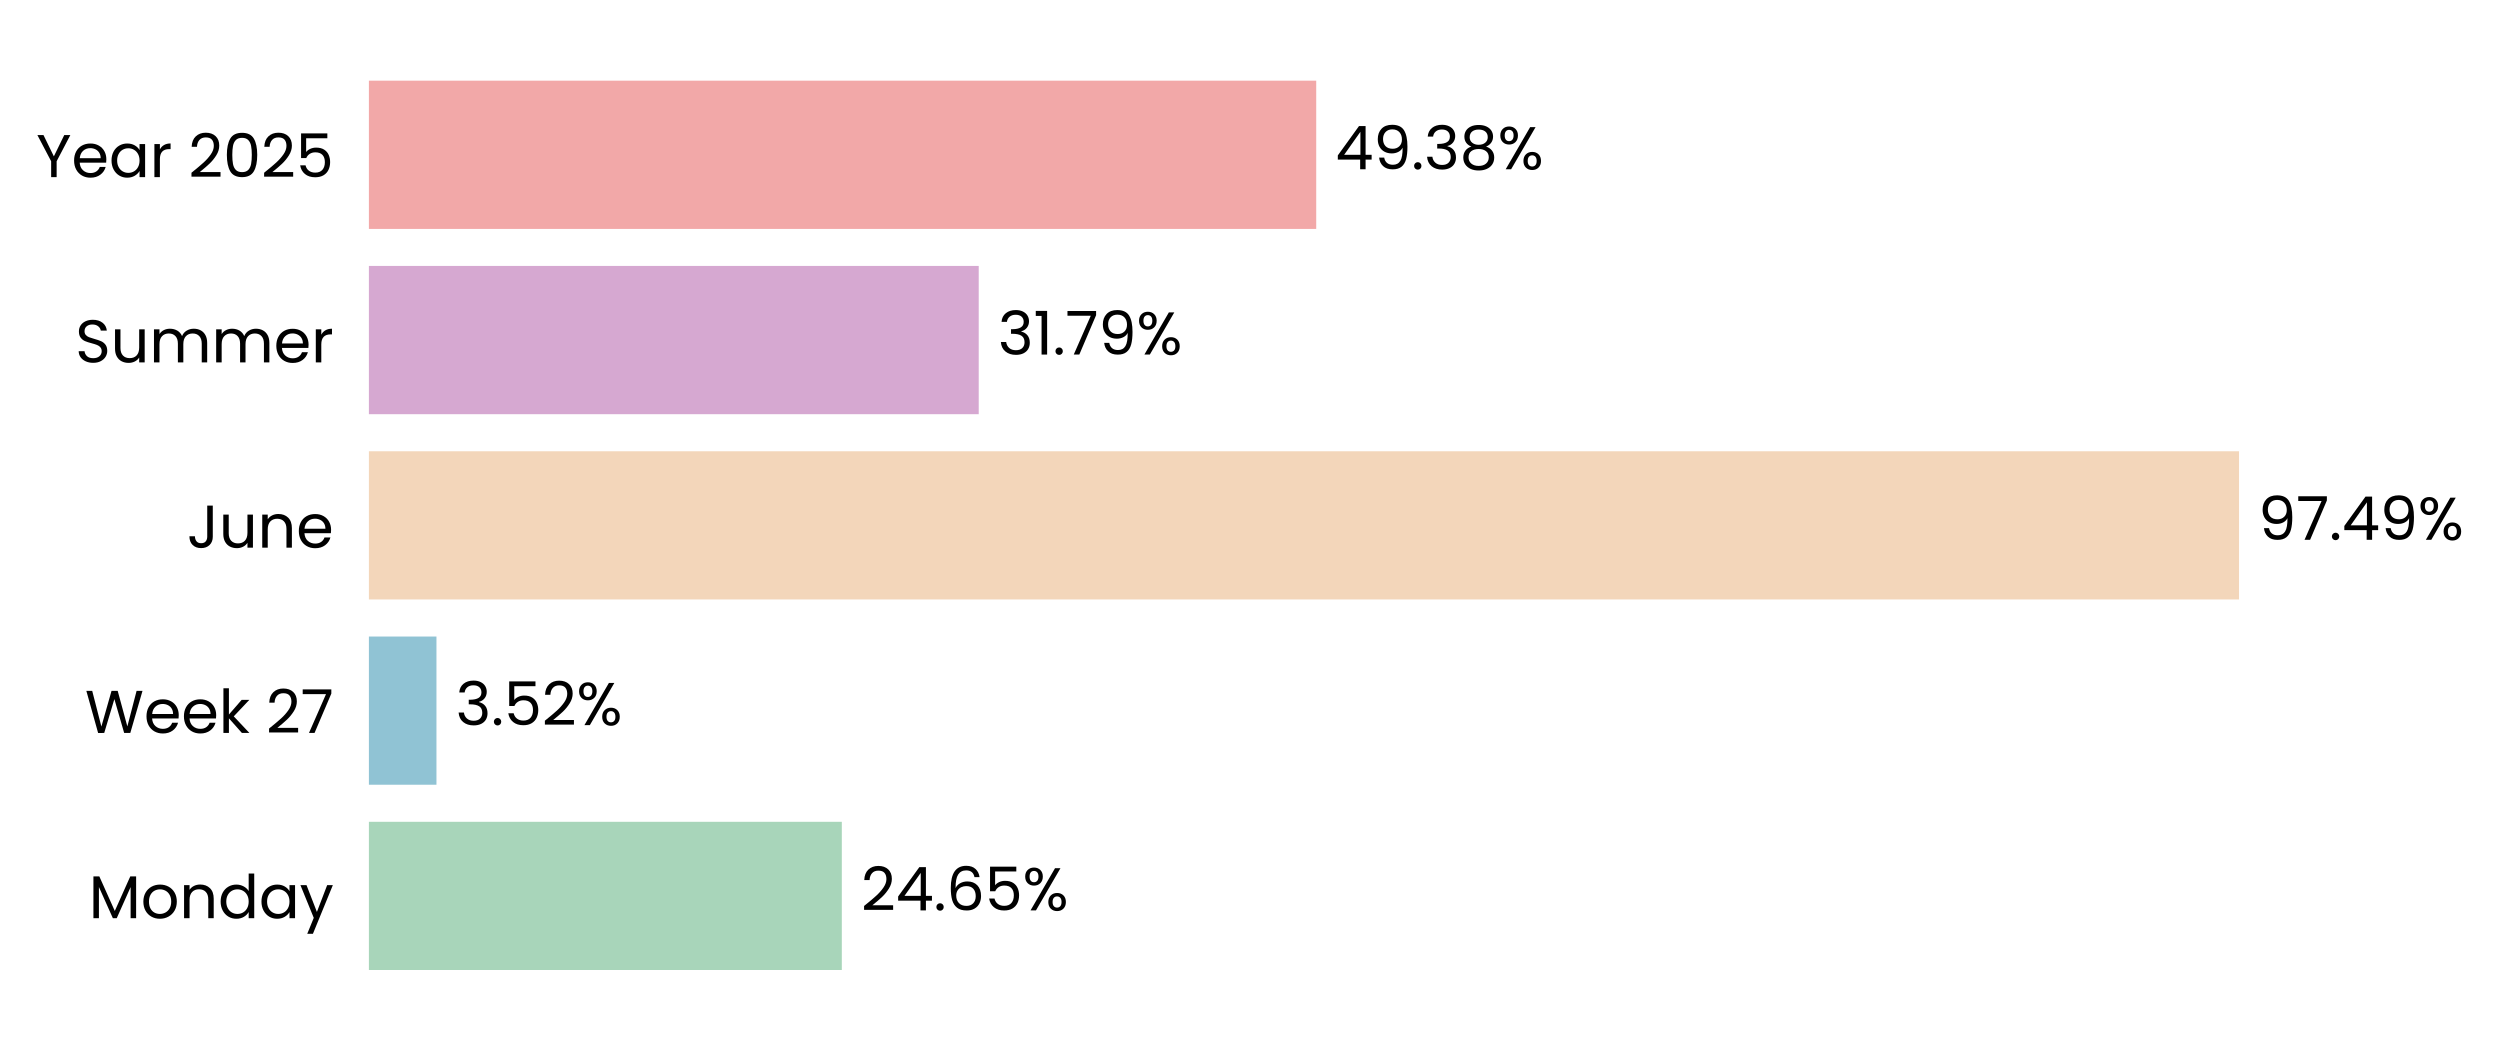
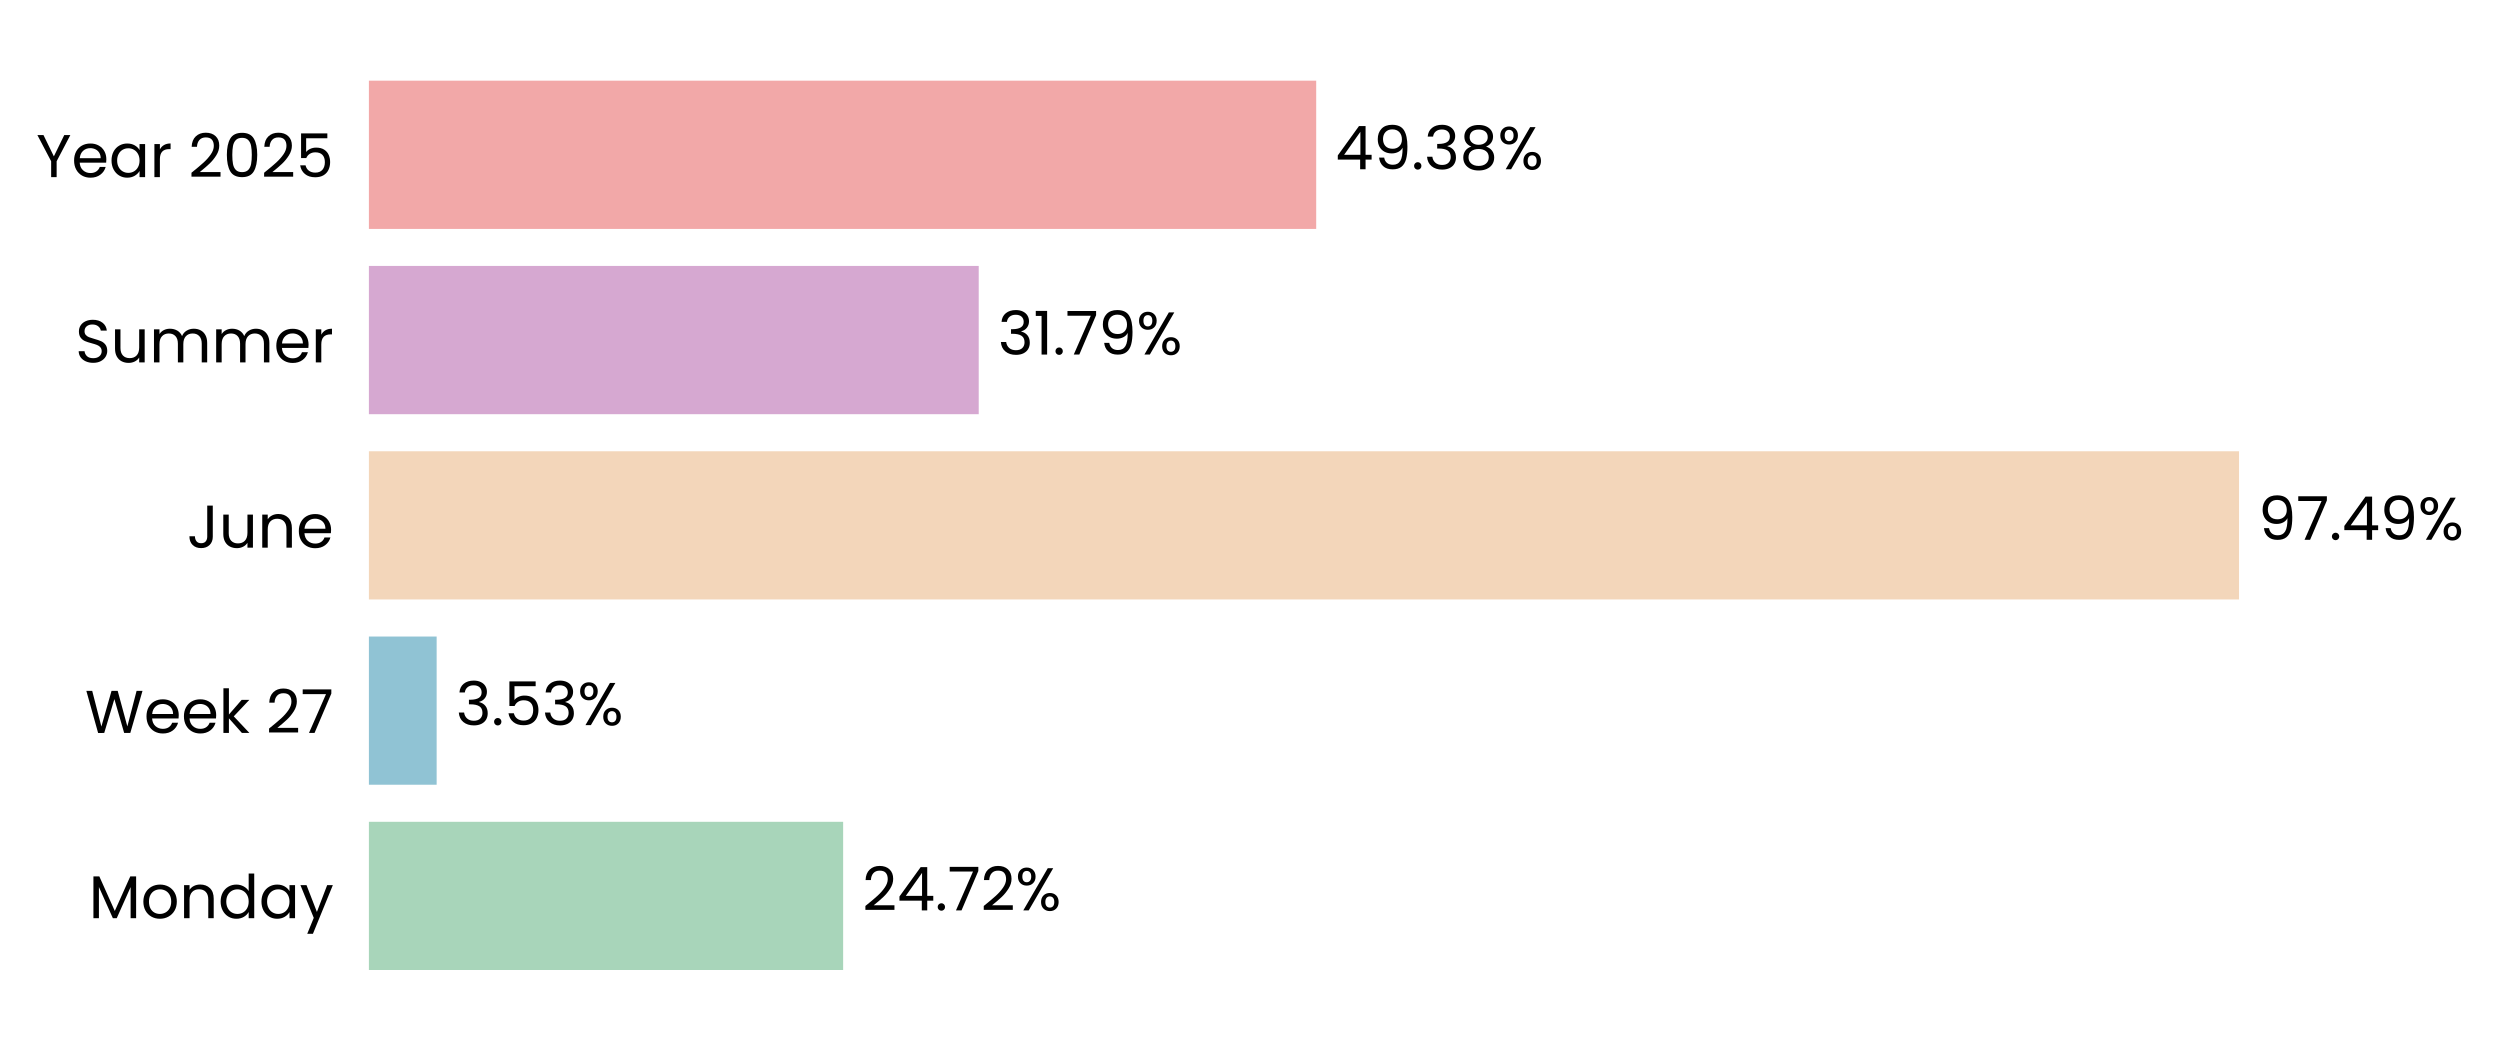
<svg xmlns="http://www.w3.org/2000/svg" xmlns:xlink="http://www.w3.org/1999/xlink" width="496.822pt" height="208.8pt" viewBox="0 0 496.822 208.8" version="1.1">
  <defs>
    <style type="text/css">*{stroke-linejoin: round; stroke-linecap: butt}</style>
  </defs>
  <g id="figure_1">
    <g id="patch_1">
      <path d="M 0 208.8  L 496.822 208.8  L 496.822 0  L 0 0  L 0 208.8  z " style="fill: none" />
    </g>
    <g id="axes_1">
      <g id="patch_2">
-         <path d="M 73.311 201.6  L 454.535 201.6  L 454.535 7.2  L 73.311 7.2  L 73.311 201.6  z " style="fill: none" />
+         <path d="M 73.311 201.6  L 454.526 201.6  L 454.526 7.2  L 73.311 7.2  L 73.311 201.6  z " style="fill: none" />
      </g>
      <g id="patch_3">
-         <path d="M 73.311 192.764  L 167.294 192.764  L 167.294 163.309  L 73.311 163.309  z " clip-path="url(#pde4f084d04)" style="fill: #a8d5ba" />
+         <path d="M 73.311 192.764  L 167.556 192.764  L 167.556 163.309  L 73.311 163.309  z " clip-path="url(#p21522dc812)" style="fill: #a8d5ba" />
      </g>
      <g id="patch_4">
-         <path d="M 73.311 155.945  L 86.737 155.945  L 86.737 126.491  L 73.311 126.491  z " clip-path="url(#pde4f084d04)" style="fill: #90c3d4" />
+         <path d="M 73.311 155.945  L 86.775 155.945  L 86.775 126.491  L 73.311 126.491  z " clip-path="url(#p21522dc812)" style="fill: #90c3d4" />
      </g>
      <g id="patch_5">
-         <path d="M 73.311 119.127  L 444.961 119.127  L 444.961 89.673  L 73.311 89.673  z " clip-path="url(#pde4f084d04)" style="fill: #f3d6ba" />
+         <path d="M 73.311 119.127  L 444.961 119.127  L 444.961 89.673  L 73.311 89.673  z " clip-path="url(#p21522dc812)" style="fill: #f3d6ba" />
      </g>
      <g id="patch_6">
-         <path d="M 73.311 82.309  L 194.501 82.309  L 194.501 52.855  L 73.311 52.855  z " clip-path="url(#pde4f084d04)" style="fill: #d6a8d1" />
+         <path d="M 73.311 82.309  L 194.501 82.309  L 194.501 52.855  L 73.311 52.855  z " clip-path="url(#p21522dc812)" style="fill: #d6a8d1" />
      </g>
      <g id="patch_7">
-         <path d="M 73.311 45.491  L 261.57 45.491  L 261.57 16.036  L 73.311 16.036  z " clip-path="url(#pde4f084d04)" style="fill: #f2a8a8" />
+         <path d="M 73.311 45.491  L 261.566 45.491  L 261.566 16.036  L 73.311 16.036  z " clip-path="url(#p21522dc812)" style="fill: #f2a8a8" />
      </g>
      <g id="matplotlib.axis_1">
        <g id="ytick_1">
          <g id="text_1">
            <g transform="translate(17.64187 182.4764) scale(0.12 -0.12)">
              <defs>
                <path id="Poppins-Regular-4d" d="M 5018 4429  L 5018 0  L 4435 0  L 4435 3302  L 2963 0  L 2554 0  L 1075 3309  L 1075 0  L 493 0  L 493 4429  L 1120 4429  L 2758 768  L 4397 4429  L 5018 4429  z " transform="scale(0.015625)" />
                <path id="Poppins-Regular-6f" d="M 2022 -58  Q 1530 -58 1130 166  Q 730 390 502 803  Q 275 1216 275 1760  Q 275 2298 508 2710  Q 742 3123 1145 3344  Q 1549 3565 2048 3565  Q 2547 3565 2950 3344  Q 3354 3123 3587 2713  Q 3821 2304 3821 1760  Q 3821 1216 3581 803  Q 3341 390 2931 166  Q 2522 -58 2022 -58  z M 2022 454  Q 2336 454 2611 601  Q 2886 749 3056 1043  Q 3226 1338 3226 1760  Q 3226 2182 3059 2476  Q 2893 2771 2624 2915  Q 2355 3059 2042 3059  Q 1722 3059 1456 2915  Q 1190 2771 1030 2476  Q 870 2182 870 1760  Q 870 1331 1027 1036  Q 1184 742 1446 598  Q 1709 454 2022 454  z " transform="scale(0.015625)" />
                <path id="Poppins-Regular-6e" d="M 2202 3571  Q 2842 3571 3238 3184  Q 3635 2797 3635 2067  L 3635 0  L 3059 0  L 3059 1984  Q 3059 2509 2796 2787  Q 2534 3066 2080 3066  Q 1619 3066 1347 2778  Q 1075 2490 1075 1939  L 1075 0  L 493 0  L 493 3507  L 1075 3507  L 1075 3008  Q 1248 3277 1545 3424  Q 1843 3571 2202 3571  z " transform="scale(0.015625)" />
                <path id="Poppins-Regular-64" d="M 275 1766  Q 275 2304 492 2710  Q 710 3117 1091 3341  Q 1472 3565 1946 3565  Q 2355 3565 2707 3376  Q 3059 3187 3245 2880  L 3245 4736  L 3834 4736  L 3834 0  L 3245 0  L 3245 659  Q 3072 346 2733 144  Q 2394 -58 1939 -58  Q 1472 -58 1091 172  Q 710 403 492 819  Q 275 1235 275 1766  z M 3245 1760  Q 3245 2157 3085 2451  Q 2925 2746 2653 2902  Q 2381 3059 2054 3059  Q 1728 3059 1459 2905  Q 1190 2752 1030 2457  Q 870 2163 870 1766  Q 870 1363 1030 1065  Q 1190 768 1459 611  Q 1728 454 2054 454  Q 2381 454 2653 611  Q 2925 768 3085 1065  Q 3245 1363 3245 1760  z " transform="scale(0.015625)" />
                <path id="Poppins-Regular-61" d="M 275 1766  Q 275 2304 492 2710  Q 710 3117 1091 3341  Q 1472 3565 1939 3565  Q 2400 3565 2739 3366  Q 3078 3168 3245 2867  L 3245 3507  L 3834 3507  L 3834 0  L 3245 0  L 3245 653  Q 3072 346 2729 144  Q 2387 -58 1933 -58  Q 1466 -58 1088 172  Q 710 403 492 819  Q 275 1235 275 1766  z M 3245 1760  Q 3245 2157 3085 2451  Q 2925 2746 2653 2902  Q 2381 3059 2054 3059  Q 1728 3059 1459 2905  Q 1190 2752 1030 2457  Q 870 2163 870 1766  Q 870 1363 1030 1065  Q 1190 768 1459 611  Q 1728 454 2054 454  Q 2381 454 2653 611  Q 2925 768 3085 1065  Q 3245 1363 3245 1760  z " transform="scale(0.015625)" />
                <path id="Poppins-Regular-79" d="M 3514 3507  L 1402 -1651  L 800 -1651  L 1491 38  L 77 3507  L 723 3507  L 1824 666  L 2912 3507  L 3514 3507  z " transform="scale(0.015625)" />
              </defs>
              <use xlink:href="#Poppins-Regular-4d" />
              <use xlink:href="#Poppins-Regular-6f" transform="translate(86.09999 0)" />
              <use xlink:href="#Poppins-Regular-6e" transform="translate(150.1 0)" />
              <use xlink:href="#Poppins-Regular-64" transform="translate(214.1 0)" />
              <use xlink:href="#Poppins-Regular-61" transform="translate(281.7 0)" />
              <use xlink:href="#Poppins-Regular-79" transform="translate(349.2999 0)" />
            </g>
          </g>
        </g>
        <g id="ytick_2">
          <g id="text_2">
            <g transform="translate(16.88437 145.6582) scale(0.12 -0.12)">
              <defs>
                <path id="Poppins-Regular-57" d="M 6099 4461  L 4806 0  L 4154 0  L 3117 3590  L 2042 0  L 1395 -6  L 147 4461  L 768 4461  L 1741 678  L 2816 4461  L 3469 4461  L 4493 691  L 5472 4461  L 6099 4461  z " transform="scale(0.015625)" />
                <path id="Poppins-Regular-65" d="M 3693 1888  Q 3693 1722 3674 1536  L 870 1536  Q 902 1018 1225 726  Q 1549 435 2010 435  Q 2387 435 2640 611  Q 2893 787 2995 1082  L 3622 1082  Q 3482 576 3059 259  Q 2637 -58 2010 -58  Q 1510 -58 1116 166  Q 723 390 499 803  Q 275 1216 275 1760  Q 275 2304 492 2713  Q 710 3123 1104 3344  Q 1498 3565 2010 3565  Q 2509 3565 2893 3347  Q 3277 3130 3485 2749  Q 3693 2368 3693 1888  z M 3091 2010  Q 3091 2342 2944 2582  Q 2797 2822 2544 2947  Q 2291 3072 1984 3072  Q 1542 3072 1232 2790  Q 922 2509 877 2010  L 3091 2010  z " transform="scale(0.015625)" />
                <path id="Poppins-Regular-6b" d="M 2451 0  L 1075 1549  L 1075 0  L 493 0  L 493 4736  L 1075 4736  L 1075 1952  L 2426 3507  L 3238 3507  L 1587 1760  L 3245 0  L 2451 0  z " transform="scale(0.015625)" />
                <path id="Poppins-Regular-20" transform="scale(0.015625)" />
                <path id="Poppins-Regular-32" d="M 326 467  Q 1139 1120 1600 1539  Q 2061 1958 2377 2416  Q 2694 2874 2694 3315  Q 2694 3731 2492 3971  Q 2291 4211 1843 4211  Q 1408 4211 1168 3939  Q 928 3667 909 3213  L 346 3213  Q 371 3930 780 4320  Q 1190 4710 1837 4710  Q 2496 4710 2883 4345  Q 3270 3981 3270 3341  Q 3270 2810 2953 2307  Q 2637 1805 2233 1424  Q 1830 1043 1203 538  L 3405 538  L 3405 51  L 326 51  L 326 467  z " transform="scale(0.015625)" />
                <path id="Poppins-Regular-37" d="M 3245 4173  L 1466 0  L 877 0  L 2682 4115  L 211 4115  L 211 4614  L 3245 4614  L 3245 4173  z " transform="scale(0.015625)" />
              </defs>
              <use xlink:href="#Poppins-Regular-57" />
              <use xlink:href="#Poppins-Regular-65" transform="translate(97.59999 0)" />
              <use xlink:href="#Poppins-Regular-65" transform="translate(159.6 0)" />
              <use xlink:href="#Poppins-Regular-6b" transform="translate(221.6 0)" />
              <use xlink:href="#Poppins-Regular-20" transform="translate(273.0999 0)" />
              <use xlink:href="#Poppins-Regular-32" transform="translate(299.7999 0)" />
              <use xlink:href="#Poppins-Regular-37" transform="translate(357.2999 0)" />
            </g>
          </g>
        </g>
        <g id="ytick_3">
          <g id="text_3">
            <g transform="translate(37.15125 108.84) scale(0.12 -0.12)">
              <defs>
                <path id="Poppins-Regular-4a" d="M 2739 4461  L 2739 1165  Q 2739 614 2400 284  Q 2061 -45 1504 -45  Q 941 -45 601 291  Q 262 627 262 1210  L 845 1210  Q 851 883 1014 678  Q 1178 474 1504 474  Q 1830 474 1990 669  Q 2150 864 2150 1165  L 2150 4461  L 2739 4461  z " transform="scale(0.015625)" />
                <path id="Poppins-Regular-75" d="M 3603 3507  L 3603 0  L 3021 0  L 3021 518  Q 2854 250 2556 99  Q 2259 -51 1901 -51  Q 1491 -51 1164 118  Q 838 288 649 627  Q 461 966 461 1453  L 461 3507  L 1037 3507  L 1037 1530  Q 1037 1011 1299 732  Q 1562 454 2016 454  Q 2483 454 2752 742  Q 3021 1030 3021 1581  L 3021 3507  L 3603 3507  z " transform="scale(0.015625)" />
              </defs>
              <use xlink:href="#Poppins-Regular-4a" />
              <use xlink:href="#Poppins-Regular-75" transform="translate(52.99999 0)" />
              <use xlink:href="#Poppins-Regular-6e" transform="translate(117 0)" />
              <use xlink:href="#Poppins-Regular-65" transform="translate(181 0)" />
            </g>
          </g>
        </g>
        <g id="ytick_4">
          <g id="text_4">
            <g transform="translate(14.95125 72.02182) scale(0.12 -0.12)">
              <defs>
                <path id="Poppins-Regular-53" d="M 1907 -45  Q 1466 -45 1117 112  Q 768 269 569 547  Q 371 826 365 1190  L 986 1190  Q 1018 877 1245 662  Q 1472 448 1907 448  Q 2323 448 2563 656  Q 2803 864 2803 1190  Q 2803 1446 2662 1606  Q 2522 1766 2310 1849  Q 2099 1933 1741 2029  Q 1299 2144 1033 2259  Q 768 2374 579 2620  Q 390 2867 390 3283  Q 390 3648 576 3929  Q 762 4211 1098 4364  Q 1434 4518 1869 4518  Q 2496 4518 2896 4204  Q 3296 3891 3347 3373  L 2707 3373  Q 2675 3629 2438 3824  Q 2202 4019 1811 4019  Q 1446 4019 1216 3830  Q 986 3642 986 3302  Q 986 3059 1123 2905  Q 1261 2752 1462 2672  Q 1664 2592 2029 2490  Q 2470 2368 2739 2249  Q 3008 2131 3200 1884  Q 3392 1638 3392 1216  Q 3392 890 3219 602  Q 3046 314 2707 134  Q 2368 -45 1907 -45  z " transform="scale(0.015625)" />
                <path id="Poppins-Regular-6d" d="M 4710 3571  Q 5120 3571 5440 3401  Q 5760 3232 5945 2893  Q 6131 2554 6131 2067  L 6131 0  L 5555 0  L 5555 1984  Q 5555 2509 5296 2787  Q 5037 3066 4595 3066  Q 4141 3066 3872 2774  Q 3603 2483 3603 1933  L 3603 0  L 3027 0  L 3027 1984  Q 3027 2509 2768 2787  Q 2509 3066 2067 3066  Q 1613 3066 1344 2774  Q 1075 2483 1075 1933  L 1075 0  L 493 0  L 493 3507  L 1075 3507  L 1075 3002  Q 1248 3277 1539 3424  Q 1830 3571 2182 3571  Q 2624 3571 2963 3372  Q 3302 3174 3469 2790  Q 3616 3162 3955 3366  Q 4294 3571 4710 3571  z " transform="scale(0.015625)" />
                <path id="Poppins-Regular-72" d="M 1075 2938  Q 1229 3238 1513 3404  Q 1798 3571 2208 3571  L 2208 2970  L 2054 2970  Q 1075 2970 1075 1907  L 1075 0  L 493 0  L 493 3507  L 1075 3507  L 1075 2938  z " transform="scale(0.015625)" />
              </defs>
              <use xlink:href="#Poppins-Regular-53" />
              <use xlink:href="#Poppins-Regular-75" transform="translate(58.7 0)" />
              <use xlink:href="#Poppins-Regular-6d" transform="translate(122.7 0)" />
              <use xlink:href="#Poppins-Regular-6d" transform="translate(225.7 0)" />
              <use xlink:href="#Poppins-Regular-65" transform="translate(328.7 0)" />
              <use xlink:href="#Poppins-Regular-72" transform="translate(390.6999 0)" />
            </g>
          </g>
        </g>
        <g id="ytick_5">
          <g id="text_5">
            <g transform="translate(7.2 35.20364) scale(0.12 -0.12)">
              <defs>
                <path id="Poppins-Regular-59" d="M 3616 4461  L 2163 1683  L 2163 0  L 1581 0  L 1581 1683  L 122 4461  L 768 4461  L 1869 2202  L 2970 4461  L 3616 4461  z " transform="scale(0.015625)" />
                <path id="Poppins-Regular-30" d="M 397 2362  Q 397 3462 755 4080  Q 1114 4698 2010 4698  Q 2899 4698 3257 4080  Q 3616 3462 3616 2362  Q 3616 1242 3257 621  Q 2899 0 2010 0  Q 1114 0 755 621  Q 397 1242 397 2362  z M 3040 2362  Q 3040 2918 2966 3305  Q 2893 3693 2665 3929  Q 2438 4166 2010 4166  Q 1574 4166 1347 3929  Q 1120 3693 1046 3305  Q 973 2918 973 2362  Q 973 1786 1046 1395  Q 1120 1005 1347 768  Q 1574 531 2010 531  Q 2438 531 2665 768  Q 2893 1005 2966 1395  Q 3040 1786 3040 2362  z " transform="scale(0.015625)" />
                <path id="Poppins-Regular-35" d="M 3347 4122  L 1101 4122  L 1101 2662  Q 1248 2867 1536 2998  Q 1824 3130 2157 3130  Q 2688 3130 3021 2909  Q 3354 2688 3498 2339  Q 3642 1990 3642 1600  Q 3642 1139 3469 774  Q 3296 410 2941 198  Q 2586 -13 2061 -13  Q 1389 -13 973 332  Q 557 678 467 1254  L 1037 1254  Q 1120 890 1389 685  Q 1658 480 2067 480  Q 2573 480 2829 784  Q 3085 1088 3085 1587  Q 3085 2086 2829 2358  Q 2573 2630 2074 2630  Q 1734 2630 1481 2467  Q 1229 2304 1114 2022  L 563 2022  L 563 4634  L 3347 4634  L 3347 4122  z " transform="scale(0.015625)" />
              </defs>
              <use xlink:href="#Poppins-Regular-59" />
              <use xlink:href="#Poppins-Regular-65" transform="translate(58.39999 0)" />
              <use xlink:href="#Poppins-Regular-61" transform="translate(120.4 0)" />
              <use xlink:href="#Poppins-Regular-72" transform="translate(188 0)" />
              <use xlink:href="#Poppins-Regular-20" transform="translate(225.3 0)" />
              <use xlink:href="#Poppins-Regular-32" transform="translate(252 0)" />
              <use xlink:href="#Poppins-Regular-30" transform="translate(309.4999 0)" />
              <use xlink:href="#Poppins-Regular-32" transform="translate(372.2999 0)" />
              <use xlink:href="#Poppins-Regular-35" transform="translate(429.7999 0)" />
            </g>
          </g>
        </g>
      </g>
      <g id="text_6">
-         <g transform="translate(171.1058 180.9164) scale(0.12 -0.12)">
+         <g transform="translate(171.3683 180.9164) scale(0.12 -0.12)">
          <defs>
            <path id="Poppins-Regular-34" d="M 256 1030  L 256 1472  L 2502 4582  L 3200 4582  L 3200 1536  L 3840 1536  L 3840 1030  L 3200 1030  L 3200 0  L 2624 0  L 2624 1030  L 256 1030  z M 2650 3974  L 928 1536  L 2650 1536  L 2650 3974  z " transform="scale(0.015625)" />
            <path id="Poppins-Regular-2e" d="M 678 -38  Q 512 -38 397 77  Q 282 192 282 358  Q 282 525 397 640  Q 512 755 678 755  Q 838 755 950 640  Q 1062 525 1062 358  Q 1062 192 950 77  Q 838 -38 678 -38  z " transform="scale(0.015625)" />
-             <path id="Poppins-Regular-36" d="M 2976 3526  Q 2835 4237 2099 4237  Q 1530 4237 1248 3798  Q 966 3360 973 2355  Q 1120 2688 1462 2877  Q 1805 3066 2227 3066  Q 2886 3066 3280 2656  Q 3674 2246 3674 1523  Q 3674 1088 3504 742  Q 3334 397 2992 192  Q 2650 -13 2163 -13  Q 1504 -13 1133 281  Q 762 576 614 1094  Q 467 1613 467 2374  Q 467 4723 2106 4723  Q 2733 4723 3091 4384  Q 3450 4045 3514 3526  L 2976 3526  z M 2106 2573  Q 1830 2573 1587 2461  Q 1344 2349 1193 2121  Q 1043 1894 1043 1568  Q 1043 1082 1324 778  Q 1606 474 2131 474  Q 2579 474 2844 752  Q 3110 1030 3110 1504  Q 3110 2003 2854 2288  Q 2598 2573 2106 2573  z " transform="scale(0.015625)" />
            <path id="Poppins-Regular-25" d="M 269 3584  Q 269 4019 531 4278  Q 794 4538 1203 4538  Q 1613 4538 1875 4278  Q 2138 4019 2138 3584  Q 2138 3142 1875 2883  Q 1613 2624 1203 2624  Q 794 2624 531 2883  Q 269 3142 269 3584  z M 4006 4467  L 1414 0  L 838 0  L 3430 4467  L 4006 4467  z M 1203 4179  Q 986 4179 861 4028  Q 736 3878 736 3584  Q 736 3290 861 3136  Q 986 2982 1203 2982  Q 1421 2982 1549 3139  Q 1677 3296 1677 3584  Q 1677 3878 1549 4028  Q 1421 4179 1203 4179  z M 2720 883  Q 2720 1325 2982 1584  Q 3245 1843 3654 1843  Q 4064 1843 4323 1584  Q 4582 1325 4582 883  Q 4582 448 4323 185  Q 4064 -77 3654 -77  Q 3245 -77 2982 182  Q 2720 442 2720 883  z M 3648 1478  Q 3430 1478 3302 1328  Q 3174 1178 3174 883  Q 3174 595 3302 444  Q 3430 294 3648 294  Q 3866 294 3994 444  Q 4122 595 4122 883  Q 4122 1178 3994 1328  Q 3866 1478 3648 1478  z " transform="scale(0.015625)" />
          </defs>
          <use xlink:href="#Poppins-Regular-32" />
          <use xlink:href="#Poppins-Regular-34" transform="translate(57.49999 0)" />
          <use xlink:href="#Poppins-Regular-2e" transform="translate(120.4 0)" />
-           <use xlink:href="#Poppins-Regular-36" transform="translate(141.4 0)" />
-           <use xlink:href="#Poppins-Regular-35" transform="translate(204.8999 0)" />
-           <use xlink:href="#Poppins-Regular-25" transform="translate(267.6999 0)" />
+           <use xlink:href="#Poppins-Regular-37" transform="translate(141.4 0)" />
+           <use xlink:href="#Poppins-Regular-32" transform="translate(196 0)" />
+           <use xlink:href="#Poppins-Regular-25" transform="translate(253.4999 0)" />
        </g>
      </g>
      <g id="text_7">
-         <g transform="translate(90.54954 144.0982) scale(0.12 -0.12)">
+         <g transform="translate(90.58695 144.0982) scale(0.12 -0.12)">
          <defs>
            <path id="Poppins-Regular-33" d="M 384 3462  Q 429 4051 838 4384  Q 1248 4717 1901 4717  Q 2336 4717 2653 4560  Q 2970 4403 3133 4134  Q 3296 3866 3296 3526  Q 3296 3130 3069 2842  Q 2842 2554 2477 2470  L 2477 2438  Q 2893 2336 3136 2035  Q 3379 1734 3379 1248  Q 3379 883 3212 592  Q 3046 301 2713 134  Q 2381 -32 1914 -32  Q 1235 -32 800 323  Q 365 678 314 1331  L 877 1331  Q 922 947 1190 704  Q 1459 461 1907 461  Q 2355 461 2588 694  Q 2822 928 2822 1299  Q 2822 1779 2502 1990  Q 2182 2202 1536 2202  L 1389 2202  L 1389 2688  L 1542 2688  Q 2131 2694 2432 2883  Q 2733 3072 2733 3469  Q 2733 3808 2512 4013  Q 2291 4218 1882 4218  Q 1485 4218 1241 4013  Q 998 3808 954 3462  L 384 3462  z " transform="scale(0.015625)" />
          </defs>
          <use xlink:href="#Poppins-Regular-33" />
          <use xlink:href="#Poppins-Regular-2e" transform="translate(58.89999 0)" />
          <use xlink:href="#Poppins-Regular-35" transform="translate(79.89998 0)" />
-           <use xlink:href="#Poppins-Regular-32" transform="translate(142.7 0)" />
-           <use xlink:href="#Poppins-Regular-25" transform="translate(200.2 0)" />
+           <use xlink:href="#Poppins-Regular-33" transform="translate(142.7 0)" />
+           <use xlink:href="#Poppins-Regular-25" transform="translate(201.6 0)" />
        </g>
      </g>
      <g id="text_8">
-         <g transform="translate(448.773 107.28) scale(0.12 -0.12)">
+         <g transform="translate(448.7729 107.28) scale(0.12 -0.12)">
          <defs>
            <path id="Poppins-Regular-39" d="M 1146 1242  Q 1210 877 1443 678  Q 1677 480 2074 480  Q 2605 480 2857 896  Q 3110 1312 3098 2298  Q 2963 2010 2649 1846  Q 2336 1683 1952 1683  Q 1523 1683 1187 1859  Q 851 2035 659 2374  Q 467 2714 467 3194  Q 467 3878 864 4297  Q 1261 4717 1990 4717  Q 2886 4717 3248 4134  Q 3610 3552 3610 2400  Q 3610 1594 3466 1069  Q 3322 544 2979 269  Q 2637 -6 2042 -6  Q 1389 -6 1024 346  Q 659 698 608 1242  L 1146 1242  z M 2048 2176  Q 2477 2176 2752 2441  Q 3027 2707 3027 3162  Q 3027 3642 2758 3936  Q 2490 4230 2003 4230  Q 1555 4230 1289 3948  Q 1024 3667 1024 3206  Q 1024 2739 1286 2457  Q 1549 2176 2048 2176  z " transform="scale(0.015625)" />
          </defs>
          <use xlink:href="#Poppins-Regular-39" />
          <use xlink:href="#Poppins-Regular-37" transform="translate(62.99999 0)" />
          <use xlink:href="#Poppins-Regular-2e" transform="translate(117.6 0)" />
          <use xlink:href="#Poppins-Regular-34" transform="translate(138.6 0)" />
          <use xlink:href="#Poppins-Regular-39" transform="translate(201.5 0)" />
          <use xlink:href="#Poppins-Regular-25" transform="translate(264.4999 0)" />
        </g>
      </g>
      <g id="text_9">
        <g transform="translate(198.3135 70.46182) scale(0.12 -0.12)">
          <defs>
            <path id="Poppins-Regular-31" d="M 243 4096  L 243 4627  L 1446 4627  L 1446 0  L 858 0  L 858 4096  L 243 4096  z " transform="scale(0.015625)" />
          </defs>
          <use xlink:href="#Poppins-Regular-33" />
          <use xlink:href="#Poppins-Regular-31" transform="translate(58.89999 0)" />
          <use xlink:href="#Poppins-Regular-2e" transform="translate(90.89998 0)" />
          <use xlink:href="#Poppins-Regular-37" transform="translate(111.9 0)" />
          <use xlink:href="#Poppins-Regular-39" transform="translate(166.5 0)" />
          <use xlink:href="#Poppins-Regular-25" transform="translate(229.4999 0)" />
        </g>
      </g>
      <g id="text_10">
-         <g transform="translate(265.382 33.64364) scale(0.12 -0.12)">
+         <g transform="translate(265.3781 33.64364) scale(0.12 -0.12)">
          <defs>
            <path id="Poppins-Regular-38" d="M 1242 2406  Q 883 2547 691 2816  Q 499 3085 499 3469  Q 499 3814 672 4092  Q 845 4371 1187 4534  Q 1530 4698 2016 4698  Q 2502 4698 2844 4534  Q 3187 4371 3363 4092  Q 3539 3814 3539 3469  Q 3539 3098 3340 2819  Q 3142 2541 2797 2406  Q 3194 2285 3427 1981  Q 3661 1677 3661 1248  Q 3661 832 3456 521  Q 3251 211 2876 41  Q 2502 -128 2016 -128  Q 1530 -128 1162 41  Q 794 211 589 521  Q 384 832 384 1248  Q 384 1677 614 1984  Q 845 2291 1242 2406  z M 2976 3398  Q 2976 3789 2720 4000  Q 2464 4211 2016 4211  Q 1574 4211 1318 4000  Q 1062 3789 1062 3392  Q 1062 3034 1328 2816  Q 1594 2598 2016 2598  Q 2445 2598 2710 2819  Q 2976 3040 2976 3398  z M 2016 2150  Q 1542 2150 1241 1929  Q 941 1709 941 1267  Q 941 858 1232 608  Q 1523 358 2016 358  Q 2509 358 2797 608  Q 3085 858 3085 1267  Q 3085 1696 2790 1923  Q 2496 2150 2016 2150  z " transform="scale(0.015625)" />
          </defs>
          <use xlink:href="#Poppins-Regular-34" />
          <use xlink:href="#Poppins-Regular-39" transform="translate(62.89999 0)" />
          <use xlink:href="#Poppins-Regular-2e" transform="translate(125.9 0)" />
          <use xlink:href="#Poppins-Regular-33" transform="translate(146.9 0)" />
          <use xlink:href="#Poppins-Regular-38" transform="translate(205.8 0)" />
          <use xlink:href="#Poppins-Regular-25" transform="translate(268.8999 0)" />
        </g>
      </g>
    </g>
  </g>
  <defs>
-     <clipPath id="pde4f084d04">
-       <rect x="73.311" y="7.2" width="381.224" height="194.4" />
+     <clipPath id="p21522dc812">
+       <rect x="73.311" y="7.2" width="381.215" height="194.4" />
    </clipPath>
  </defs>
</svg>
